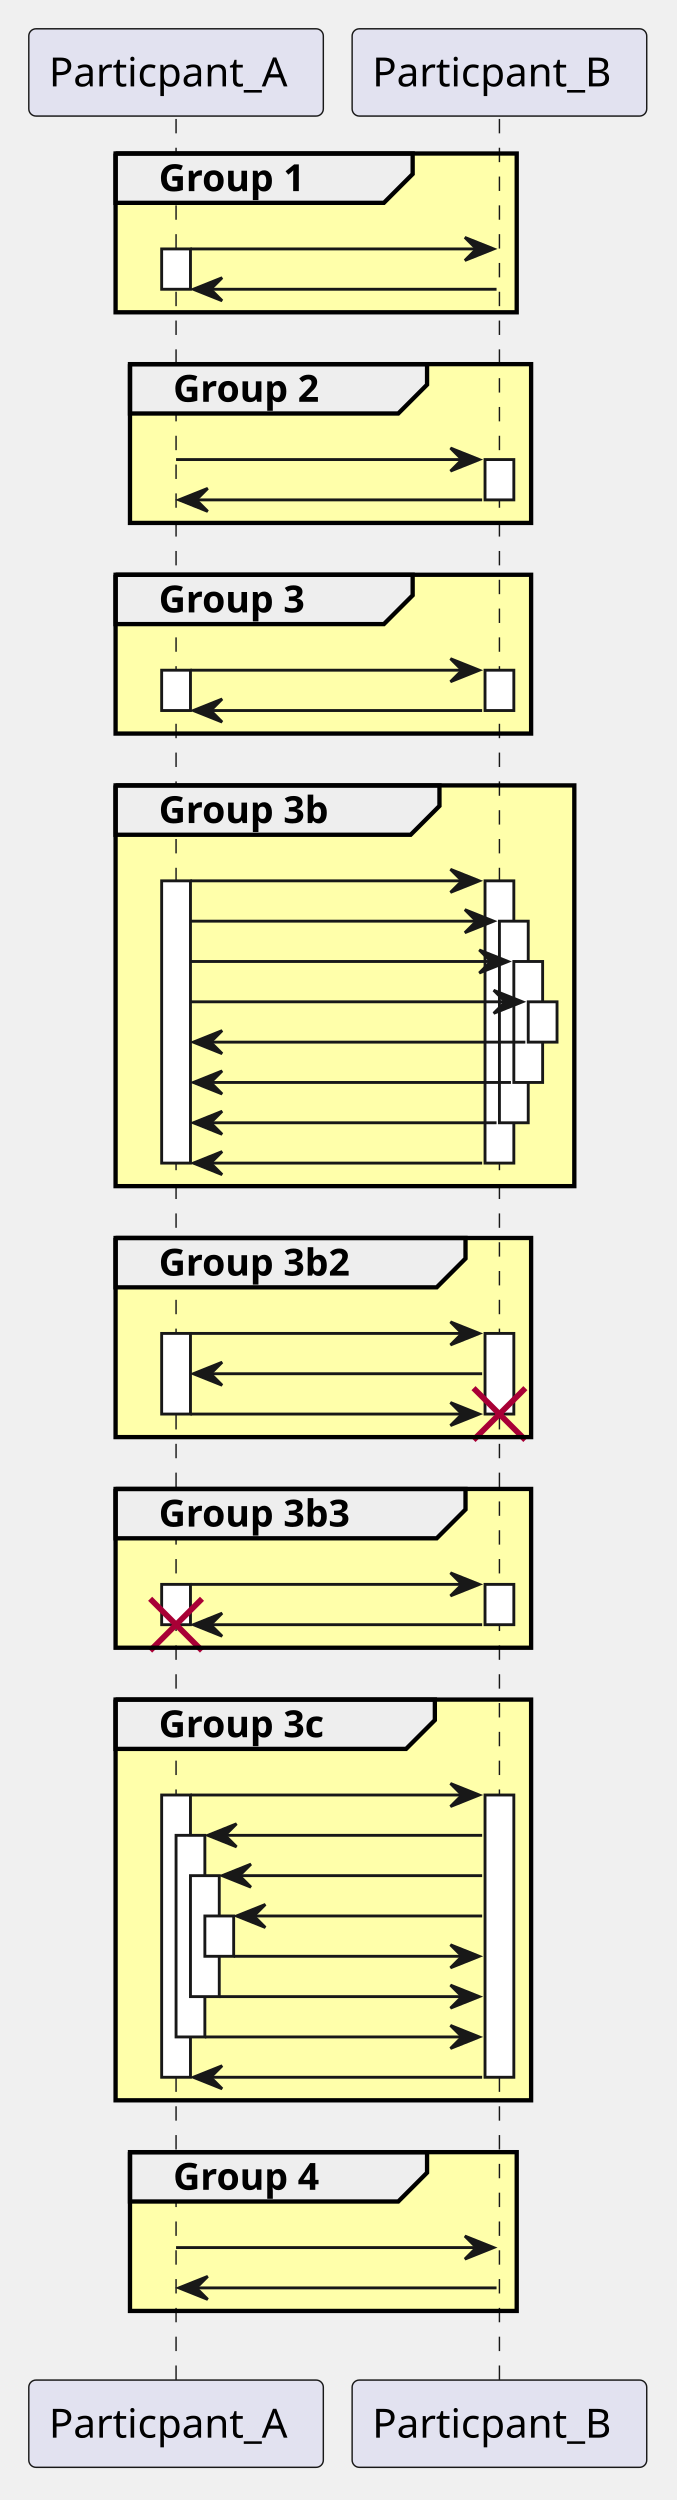
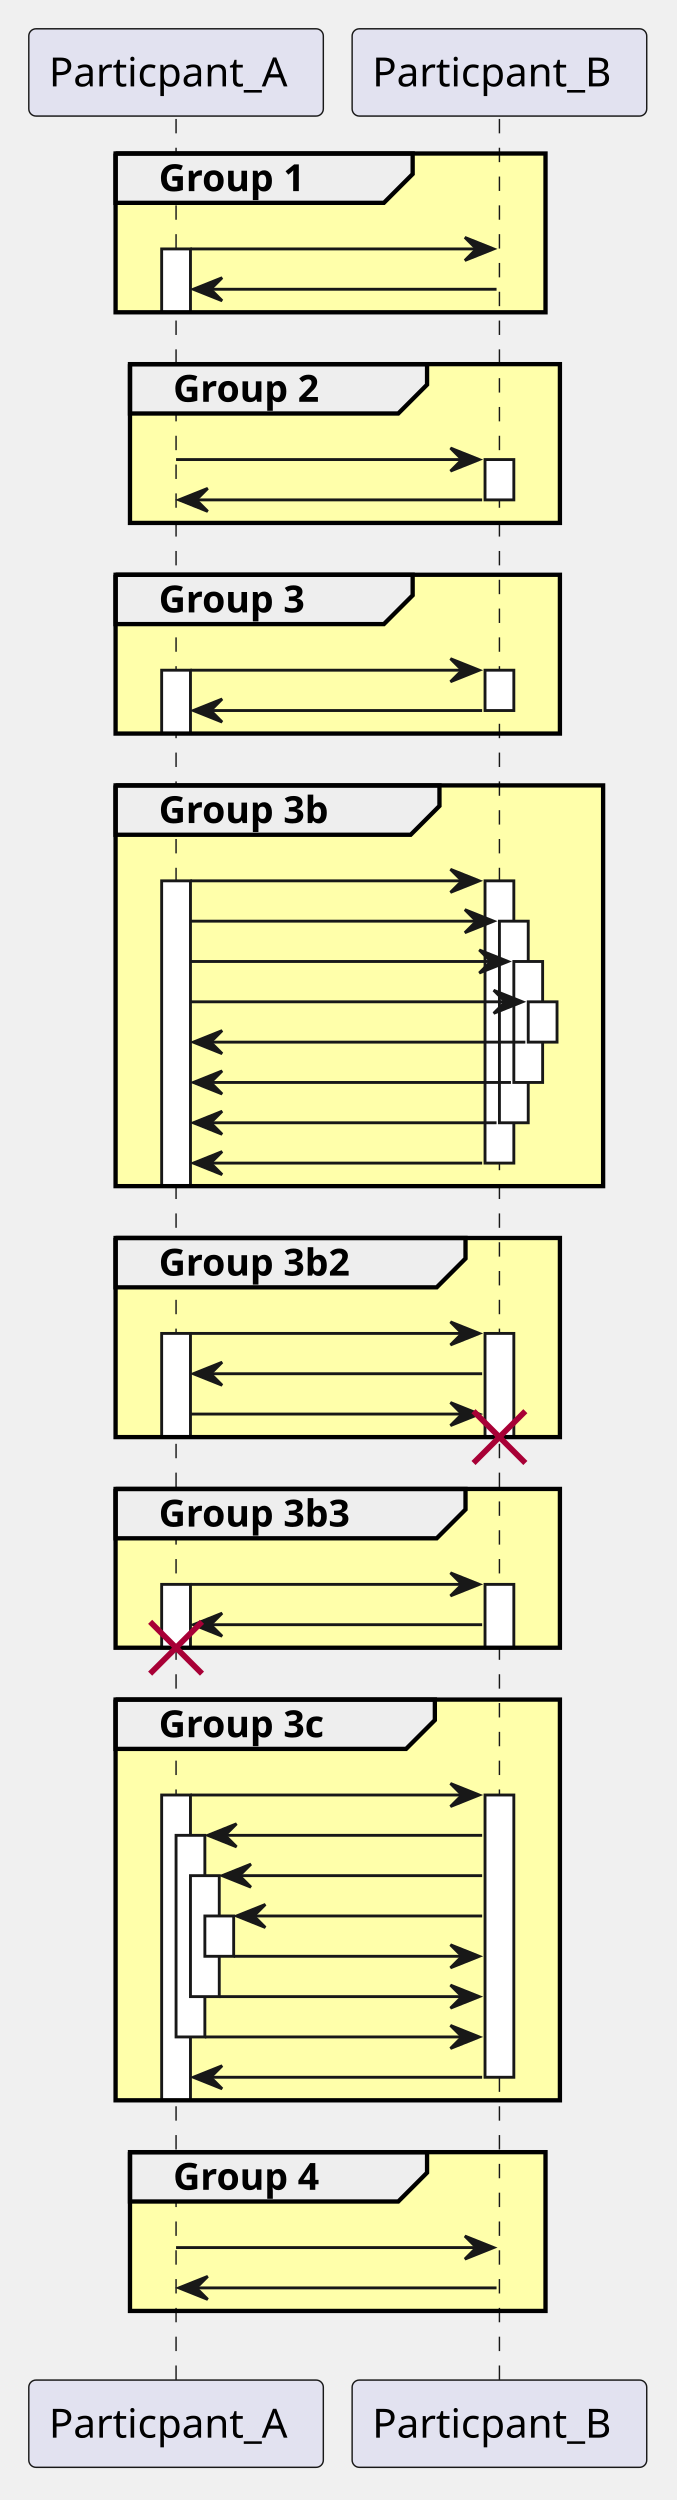
<svg xmlns="http://www.w3.org/2000/svg" contentStyleType="text/css" data-diagram-type="SEQUENCE" height="868px" preserveAspectRatio="none" style="width:235px;height:868px;background:#FFFFFF;" version="1.1" viewBox="0 0 235 868" width="235px" zoomAndPan="magnify">
  <defs />
  <g>
-     <rect fill="#FFFFAA" height="55.133" style="stroke:#FFFFAA;stroke-width:1;" width="139.273" x="40.129" y="53.297" />
-     <rect fill="#FFFFAA" height="55.133" style="stroke:#FFFFAA;stroke-width:1;" width="139.273" x="45.129" y="126.43" />
-     <rect fill="#FFFFAA" height="55.133" style="stroke:#FFFFAA;stroke-width:1;" width="144.273" x="40.129" y="199.562" />
-     <rect fill="#FFFFAA" height="139.133" style="stroke:#FFFFAA;stroke-width:1;" width="159.273" x="40.129" y="272.695" />
-     <rect fill="#FFFFAA" height="69.133" style="stroke:#FFFFAA;stroke-width:1;" width="144.273" x="40.129" y="429.828" />
-     <rect fill="#FFFFAA" height="55.133" style="stroke:#FFFFAA;stroke-width:1;" width="144.273" x="40.129" y="516.961" />
-     <rect fill="#FFFFAA" height="139.133" style="stroke:#FFFFAA;stroke-width:1;" width="144.273" x="40.129" y="590.094" />
-     <rect fill="#FFFFAA" height="55.133" style="stroke:#FFFFAA;stroke-width:1;" width="134.273" x="45.129" y="747.227" />
+     <rect fill="#FFFFAA" height="55.133" style="stroke:#FFFFAA;stroke-width:1;" width="149.273" x="40.129" y="53.297" />
+     <rect fill="#FFFFAA" height="55.133" style="stroke:#FFFFAA;stroke-width:1;" width="149.273" x="45.129" y="126.43" />
+     <rect fill="#FFFFAA" height="55.133" style="stroke:#FFFFAA;stroke-width:1;" width="154.273" x="40.129" y="199.562" />
+     <rect fill="#FFFFAA" height="139.133" style="stroke:#FFFFAA;stroke-width:1;" width="169.273" x="40.129" y="272.695" />
+     <rect fill="#FFFFAA" height="69.133" style="stroke:#FFFFAA;stroke-width:1;" width="154.273" x="40.129" y="429.828" />
+     <rect fill="#FFFFAA" height="55.133" style="stroke:#FFFFAA;stroke-width:1;" width="154.273" x="40.129" y="516.961" />
+     <rect fill="#FFFFAA" height="139.133" style="stroke:#FFFFAA;stroke-width:1;" width="154.273" x="40.129" y="590.094" />
+     <rect fill="#FFFFAA" height="55.133" style="stroke:#FFFFAA;stroke-width:1;" width="144.273" x="45.129" y="747.227" />
    <g>
      <rect fill="#000000" fill-opacity="0" height="785.062" width="8" x="57.629" y="41.297" />
      <line style="stroke:#181818;stroke-width:0.5;stroke-dasharray:5,5;" x1="61.129" x2="61.129" y1="41.297" y2="826.359" />
    </g>
    <g>
-       <rect fill="#FFFFFF" height="14" style="stroke:#181818;stroke-width:1;" width="10" x="56.129" y="86.43" />
+       <rect fill="#FFFFFF" height="22" style="stroke:#181818;stroke-width:1;" width="10" x="56.129" y="86.43" />
    </g>
    <g>
-       <rect fill="#FFFFFF" height="14" style="stroke:#181818;stroke-width:1;" width="10" x="56.129" y="232.695" />
+       <rect fill="#FFFFFF" height="22" style="stroke:#181818;stroke-width:1;" width="10" x="56.129" y="232.695" />
    </g>
    <g>
-       <rect fill="#FFFFFF" height="98" style="stroke:#181818;stroke-width:1;" width="10" x="56.129" y="305.828" />
+       <rect fill="#FFFFFF" height="106" style="stroke:#181818;stroke-width:1;" width="10" x="56.129" y="305.828" />
    </g>
    <g>
-       <rect fill="#FFFFFF" height="28" style="stroke:#181818;stroke-width:1;" width="10" x="56.129" y="462.961" />
+       <rect fill="#FFFFFF" height="36" style="stroke:#181818;stroke-width:1;" width="10" x="56.129" y="462.961" />
    </g>
    <g>
-       <rect fill="#FFFFFF" height="14" style="stroke:#181818;stroke-width:1;" width="10" x="56.129" y="550.094" />
+       <rect fill="#FFFFFF" height="22" style="stroke:#181818;stroke-width:1;" width="10" x="56.129" y="550.094" />
    </g>
-     <line style="stroke:#A80036;stroke-width:2;" x1="52.129" x2="70.129" y1="555.094" y2="573.094" />
-     <line style="stroke:#A80036;stroke-width:2;" x1="52.129" x2="70.129" y1="573.094" y2="555.094" />
    <g>
-       <rect fill="#FFFFFF" height="98" style="stroke:#181818;stroke-width:1;" width="10" x="56.129" y="623.227" />
+       <rect fill="#FFFFFF" height="106" style="stroke:#181818;stroke-width:1;" width="10" x="56.129" y="623.227" />
    </g>
    <g>
      <rect fill="#FFFFFF" height="70" style="stroke:#181818;stroke-width:1;" width="10" x="61.129" y="637.227" />
    </g>
    <g>
      <rect fill="#FFFFFF" height="42" style="stroke:#181818;stroke-width:1;" width="10" x="66.129" y="651.227" />
    </g>
    <g>
      <rect fill="#FFFFFF" height="14" style="stroke:#181818;stroke-width:1;" width="10" x="71.129" y="665.227" />
    </g>
    <g>
      <rect fill="#000000" fill-opacity="0" height="785.062" width="8" x="169.902" y="41.297" />
      <line style="stroke:#181818;stroke-width:0.5;stroke-dasharray:5,5;" x1="173.402" x2="173.402" y1="41.297" y2="826.359" />
    </g>
    <g>
      <rect fill="#FFFFFF" height="14" style="stroke:#181818;stroke-width:1;" width="10" x="168.402" y="159.562" />
    </g>
    <g>
      <rect fill="#FFFFFF" height="14" style="stroke:#181818;stroke-width:1;" width="10" x="168.402" y="232.695" />
    </g>
    <g>
      <rect fill="#FFFFFF" height="98" style="stroke:#181818;stroke-width:1;" width="10" x="168.402" y="305.828" />
    </g>
    <g>
-       <rect fill="#FFFFFF" height="28" style="stroke:#181818;stroke-width:1;" width="10" x="168.402" y="462.961" />
+       <rect fill="#FFFFFF" height="36" style="stroke:#181818;stroke-width:1;" width="10" x="168.402" y="462.961" />
    </g>
-     <line style="stroke:#A80036;stroke-width:2;" x1="164.402" x2="182.402" y1="481.961" y2="499.961" />
-     <line style="stroke:#A80036;stroke-width:2;" x1="164.402" x2="182.402" y1="499.961" y2="481.961" />
    <g>
-       <rect fill="#FFFFFF" height="14" style="stroke:#181818;stroke-width:1;" width="10" x="168.402" y="550.094" />
+       <rect fill="#FFFFFF" height="22" style="stroke:#181818;stroke-width:1;" width="10" x="168.402" y="550.094" />
    </g>
    <g>
      <rect fill="#FFFFFF" height="98" style="stroke:#181818;stroke-width:1;" width="10" x="168.402" y="623.227" />
    </g>
    <g>
      <rect fill="#FFFFFF" height="70" style="stroke:#181818;stroke-width:1;" width="10" x="173.402" y="319.828" />
    </g>
    <g>
      <rect fill="#FFFFFF" height="42" style="stroke:#181818;stroke-width:1;" width="10" x="178.402" y="333.828" />
    </g>
    <g>
      <rect fill="#FFFFFF" height="14" style="stroke:#181818;stroke-width:1;" width="10" x="183.402" y="347.828" />
    </g>
    <rect fill="#E2E2F0" height="30.297" rx="2.5" ry="2.5" style="stroke:#181818;stroke-width:0.5;" width="102.259" x="10" y="10" />
    <text fill="#000000" font-family="sans-serif" font-size="14" lengthAdjust="spacing" textLength="88.259" x="17" y="29.995">Particpant_A</text>
    <rect fill="#E2E2F0" height="30.297" rx="2.5" ry="2.5" style="stroke:#181818;stroke-width:0.5;" width="102.286" x="122.259" y="10" />
    <text fill="#000000" font-family="sans-serif" font-size="14" lengthAdjust="spacing" textLength="88.286" x="129.259" y="29.995">Particpant_B</text>
    <rect fill="#E2E2F0" height="30.297" rx="2.5" ry="2.5" style="stroke:#181818;stroke-width:0.5;" width="102.259" x="10" y="826.359" />
    <text fill="#000000" font-family="sans-serif" font-size="14" lengthAdjust="spacing" textLength="88.259" x="17" y="846.355">Particpant_A</text>
    <rect fill="#E2E2F0" height="30.297" rx="2.5" ry="2.5" style="stroke:#181818;stroke-width:0.5;" width="102.286" x="122.259" y="826.359" />
    <text fill="#000000" font-family="sans-serif" font-size="14" lengthAdjust="spacing" textLength="88.286" x="129.259" y="846.355">Particpant_B</text>
    <path d="M40.129,53.297 L143.274,53.297 L143.274,60.43 L133.274,70.43 L40.129,70.43 L40.129,53.297" fill="#EEEEEE" style="stroke:#000000;stroke-width:1.5;" />
-     <rect fill="none" height="55.133" style="stroke:#000000;stroke-width:1.5;" width="139.273" x="40.129" y="53.297" />
+     <rect fill="none" height="55.133" style="stroke:#000000;stroke-width:1.5;" width="149.273" x="40.129" y="53.297" />
    <text fill="#000000" font-family="sans-serif" font-size="13" font-weight="700" lengthAdjust="spacing" textLength="58.145" x="55.129" y="66.364">Group 1</text>
    <polygon fill="#181818" points="161.402,82.43,171.402,86.43,161.402,90.43,165.402,86.43" style="stroke:#181818;stroke-width:1;" />
    <line style="stroke:#181818;stroke-width:1;" x1="66.129" x2="167.402" y1="86.43" y2="86.43" />
    <polygon fill="#181818" points="77.129,96.43,67.129,100.43,77.129,104.43,73.129,100.43" style="stroke:#181818;stroke-width:1;" />
    <line style="stroke:#181818;stroke-width:1;" x1="71.129" x2="172.402" y1="100.43" y2="100.43" />
    <path d="M45.129,126.43 L148.274,126.43 L148.274,133.562 L138.274,143.562 L45.129,143.562 L45.129,126.43" fill="#EEEEEE" style="stroke:#000000;stroke-width:1.5;" />
-     <rect fill="none" height="55.133" style="stroke:#000000;stroke-width:1.5;" width="139.273" x="45.129" y="126.43" />
+     <rect fill="none" height="55.133" style="stroke:#000000;stroke-width:1.5;" width="149.273" x="45.129" y="126.43" />
    <text fill="#000000" font-family="sans-serif" font-size="13" font-weight="700" lengthAdjust="spacing" textLength="58.145" x="60.129" y="139.497">Group 2</text>
    <polygon fill="#181818" points="156.402,155.562,166.402,159.562,156.402,163.562,160.402,159.562" style="stroke:#181818;stroke-width:1;" />
    <line style="stroke:#181818;stroke-width:1;" x1="61.129" x2="162.402" y1="159.562" y2="159.562" />
    <polygon fill="#181818" points="72.129,169.562,62.129,173.562,72.129,177.562,68.129,173.562" style="stroke:#181818;stroke-width:1;" />
    <line style="stroke:#181818;stroke-width:1;" x1="66.129" x2="167.402" y1="173.562" y2="173.562" />
    <path d="M40.129,199.562 L143.274,199.562 L143.274,206.695 L133.274,216.695 L40.129,216.695 L40.129,199.562" fill="#EEEEEE" style="stroke:#000000;stroke-width:1.5;" />
-     <rect fill="none" height="55.133" style="stroke:#000000;stroke-width:1.5;" width="144.273" x="40.129" y="199.562" />
+     <rect fill="none" height="55.133" style="stroke:#000000;stroke-width:1.5;" width="154.273" x="40.129" y="199.562" />
    <text fill="#000000" font-family="sans-serif" font-size="13" font-weight="700" lengthAdjust="spacing" textLength="58.145" x="55.129" y="212.629">Group 3</text>
    <polygon fill="#181818" points="156.402,228.695,166.402,232.695,156.402,236.695,160.402,232.695" style="stroke:#181818;stroke-width:1;" />
    <line style="stroke:#181818;stroke-width:1;" x1="66.129" x2="162.402" y1="232.695" y2="232.695" />
    <polygon fill="#181818" points="77.129,242.695,67.129,246.695,77.129,250.695,73.129,246.695" style="stroke:#181818;stroke-width:1;" />
    <line style="stroke:#181818;stroke-width:1;" x1="71.129" x2="167.402" y1="246.695" y2="246.695" />
    <path d="M40.129,272.695 L152.58,272.695 L152.58,279.828 L142.58,289.828 L40.129,289.828 L40.129,272.695" fill="#EEEEEE" style="stroke:#000000;stroke-width:1.5;" />
-     <rect fill="none" height="139.133" style="stroke:#000000;stroke-width:1.5;" width="159.273" x="40.129" y="272.695" />
+     <rect fill="none" height="139.133" style="stroke:#000000;stroke-width:1.5;" width="169.273" x="40.129" y="272.695" />
    <text fill="#000000" font-family="sans-serif" font-size="13" font-weight="700" lengthAdjust="spacing" textLength="67.45" x="55.129" y="285.762">Group 3b</text>
    <polygon fill="#181818" points="156.402,301.828,166.402,305.828,156.402,309.828,160.402,305.828" style="stroke:#181818;stroke-width:1;" />
    <line style="stroke:#181818;stroke-width:1;" x1="66.129" x2="162.402" y1="305.828" y2="305.828" />
    <polygon fill="#181818" points="161.402,315.828,171.402,319.828,161.402,323.828,165.402,319.828" style="stroke:#181818;stroke-width:1;" />
    <line style="stroke:#181818;stroke-width:1;" x1="66.129" x2="167.402" y1="319.828" y2="319.828" />
    <polygon fill="#181818" points="166.402,329.828,176.402,333.828,166.402,337.828,170.402,333.828" style="stroke:#181818;stroke-width:1;" />
    <line style="stroke:#181818;stroke-width:1;" x1="66.129" x2="172.402" y1="333.828" y2="333.828" />
    <polygon fill="#181818" points="171.402,343.828,181.402,347.828,171.402,351.828,175.402,347.828" style="stroke:#181818;stroke-width:1;" />
    <line style="stroke:#181818;stroke-width:1;" x1="66.129" x2="177.402" y1="347.828" y2="347.828" />
    <polygon fill="#181818" points="77.129,357.828,67.129,361.828,77.129,365.828,73.129,361.828" style="stroke:#181818;stroke-width:1;" />
    <line style="stroke:#181818;stroke-width:1;" x1="71.129" x2="182.402" y1="361.828" y2="361.828" />
    <polygon fill="#181818" points="77.129,371.828,67.129,375.828,77.129,379.828,73.129,375.828" style="stroke:#181818;stroke-width:1;" />
    <line style="stroke:#181818;stroke-width:1;" x1="71.129" x2="177.402" y1="375.828" y2="375.828" />
    <polygon fill="#181818" points="77.129,385.828,67.129,389.828,77.129,393.828,73.129,389.828" style="stroke:#181818;stroke-width:1;" />
    <line style="stroke:#181818;stroke-width:1;" x1="71.129" x2="172.402" y1="389.828" y2="389.828" />
    <polygon fill="#181818" points="77.129,399.828,67.129,403.828,77.129,407.828,73.129,403.828" style="stroke:#181818;stroke-width:1;" />
    <line style="stroke:#181818;stroke-width:1;" x1="71.129" x2="167.402" y1="403.828" y2="403.828" />
    <path d="M40.129,429.828 L161.625,429.828 L161.625,436.961 L151.625,446.961 L40.129,446.961 L40.129,429.828" fill="#EEEEEE" style="stroke:#000000;stroke-width:1.5;" />
-     <rect fill="none" height="69.133" style="stroke:#000000;stroke-width:1.5;" width="144.273" x="40.129" y="429.828" />
+     <rect fill="none" height="69.133" style="stroke:#000000;stroke-width:1.5;" width="154.273" x="40.129" y="429.828" />
    <text fill="#000000" font-family="sans-serif" font-size="13" font-weight="700" lengthAdjust="spacing" textLength="76.496" x="55.129" y="442.895">Group 3b2</text>
    <polygon fill="#181818" points="156.402,458.961,166.402,462.961,156.402,466.961,160.402,462.961" style="stroke:#181818;stroke-width:1;" />
    <line style="stroke:#181818;stroke-width:1;" x1="66.129" x2="162.402" y1="462.961" y2="462.961" />
    <polygon fill="#181818" points="77.129,472.961,67.129,476.961,77.129,480.961,73.129,476.961" style="stroke:#181818;stroke-width:1;" />
    <line style="stroke:#181818;stroke-width:1;" x1="71.129" x2="167.402" y1="476.961" y2="476.961" />
    <polygon fill="#181818" points="156.402,486.961,166.402,490.961,156.402,494.961,160.402,490.961" style="stroke:#181818;stroke-width:1;" />
    <line style="stroke:#181818;stroke-width:1;" x1="66.129" x2="162.402" y1="490.961" y2="490.961" />
    <path d="M40.129,516.961 L161.625,516.961 L161.625,524.094 L151.625,534.094 L40.129,534.094 L40.129,516.961" fill="#EEEEEE" style="stroke:#000000;stroke-width:1.5;" />
-     <rect fill="none" height="55.133" style="stroke:#000000;stroke-width:1.5;" width="144.273" x="40.129" y="516.961" />
+     <rect fill="none" height="55.133" style="stroke:#000000;stroke-width:1.5;" width="154.273" x="40.129" y="516.961" />
    <text fill="#000000" font-family="sans-serif" font-size="13" font-weight="700" lengthAdjust="spacing" textLength="76.496" x="55.129" y="530.028">Group 3b3</text>
+     <line style="stroke:#A80036;stroke-width:2;" x1="164.402" x2="182.402" y1="489.961" y2="507.961" />
+     <line style="stroke:#A80036;stroke-width:2;" x1="164.402" x2="182.402" y1="507.961" y2="489.961" />
    <polygon fill="#181818" points="156.402,546.094,166.402,550.094,156.402,554.094,160.402,550.094" style="stroke:#181818;stroke-width:1;" />
    <line style="stroke:#181818;stroke-width:1;" x1="66.129" x2="162.402" y1="550.094" y2="550.094" />
    <polygon fill="#181818" points="77.129,560.094,67.129,564.094,77.129,568.094,73.129,564.094" style="stroke:#181818;stroke-width:1;" />
    <line style="stroke:#181818;stroke-width:1;" x1="71.129" x2="167.402" y1="564.094" y2="564.094" />
    <path d="M40.129,590.094 L150.98,590.094 L150.98,597.227 L140.98,607.227 L40.129,607.227 L40.129,590.094" fill="#EEEEEE" style="stroke:#000000;stroke-width:1.5;" />
-     <rect fill="none" height="139.133" style="stroke:#000000;stroke-width:1.5;" width="144.273" x="40.129" y="590.094" />
+     <rect fill="none" height="139.133" style="stroke:#000000;stroke-width:1.5;" width="154.273" x="40.129" y="590.094" />
    <text fill="#000000" font-family="sans-serif" font-size="13" font-weight="700" lengthAdjust="spacing" textLength="65.851" x="55.129" y="603.161">Group 3c</text>
+     <line style="stroke:#A80036;stroke-width:2;" x1="52.129" x2="70.129" y1="563.094" y2="581.094" />
+     <line style="stroke:#A80036;stroke-width:2;" x1="52.129" x2="70.129" y1="581.094" y2="563.094" />
    <polygon fill="#181818" points="156.402,619.227,166.402,623.227,156.402,627.227,160.402,623.227" style="stroke:#181818;stroke-width:1;" />
    <line style="stroke:#181818;stroke-width:1;" x1="66.129" x2="162.402" y1="623.227" y2="623.227" />
    <polygon fill="#181818" points="82.129,633.227,72.129,637.227,82.129,641.227,78.129,637.227" style="stroke:#181818;stroke-width:1;" />
    <line style="stroke:#181818;stroke-width:1;" x1="76.129" x2="167.402" y1="637.227" y2="637.227" />
    <polygon fill="#181818" points="87.129,647.227,77.129,651.227,87.129,655.227,83.129,651.227" style="stroke:#181818;stroke-width:1;" />
    <line style="stroke:#181818;stroke-width:1;" x1="81.129" x2="167.402" y1="651.227" y2="651.227" />
    <polygon fill="#181818" points="92.129,661.227,82.129,665.227,92.129,669.227,88.129,665.227" style="stroke:#181818;stroke-width:1;" />
    <line style="stroke:#181818;stroke-width:1;" x1="86.129" x2="167.402" y1="665.227" y2="665.227" />
    <polygon fill="#181818" points="156.402,675.227,166.402,679.227,156.402,683.227,160.402,679.227" style="stroke:#181818;stroke-width:1;" />
    <line style="stroke:#181818;stroke-width:1;" x1="81.129" x2="162.402" y1="679.227" y2="679.227" />
    <polygon fill="#181818" points="156.402,689.227,166.402,693.227,156.402,697.227,160.402,693.227" style="stroke:#181818;stroke-width:1;" />
    <line style="stroke:#181818;stroke-width:1;" x1="76.129" x2="162.402" y1="693.227" y2="693.227" />
    <polygon fill="#181818" points="156.402,703.227,166.402,707.227,156.402,711.227,160.402,707.227" style="stroke:#181818;stroke-width:1;" />
    <line style="stroke:#181818;stroke-width:1;" x1="71.129" x2="162.402" y1="707.227" y2="707.227" />
    <polygon fill="#181818" points="77.129,717.227,67.129,721.227,77.129,725.227,73.129,721.227" style="stroke:#181818;stroke-width:1;" />
    <line style="stroke:#181818;stroke-width:1;" x1="71.129" x2="167.402" y1="721.227" y2="721.227" />
    <path d="M45.129,747.227 L148.274,747.227 L148.274,754.359 L138.274,764.359 L45.129,764.359 L45.129,747.227" fill="#EEEEEE" style="stroke:#000000;stroke-width:1.5;" />
-     <rect fill="none" height="55.133" style="stroke:#000000;stroke-width:1.5;" width="134.273" x="45.129" y="747.227" />
+     <rect fill="none" height="55.133" style="stroke:#000000;stroke-width:1.5;" width="144.273" x="45.129" y="747.227" />
    <text fill="#000000" font-family="sans-serif" font-size="13" font-weight="700" lengthAdjust="spacing" textLength="58.145" x="60.129" y="760.293">Group 4</text>
    <polygon fill="#181818" points="161.402,776.359,171.402,780.359,161.402,784.359,165.402,780.359" style="stroke:#181818;stroke-width:1;" />
    <line style="stroke:#181818;stroke-width:1;" x1="61.129" x2="167.402" y1="780.359" y2="780.359" />
    <polygon fill="#181818" points="72.129,790.359,62.129,794.359,72.129,798.359,68.129,794.359" style="stroke:#181818;stroke-width:1;" />
    <line style="stroke:#181818;stroke-width:1;" x1="66.129" x2="172.402" y1="794.359" y2="794.359" />
  </g>
</svg>
